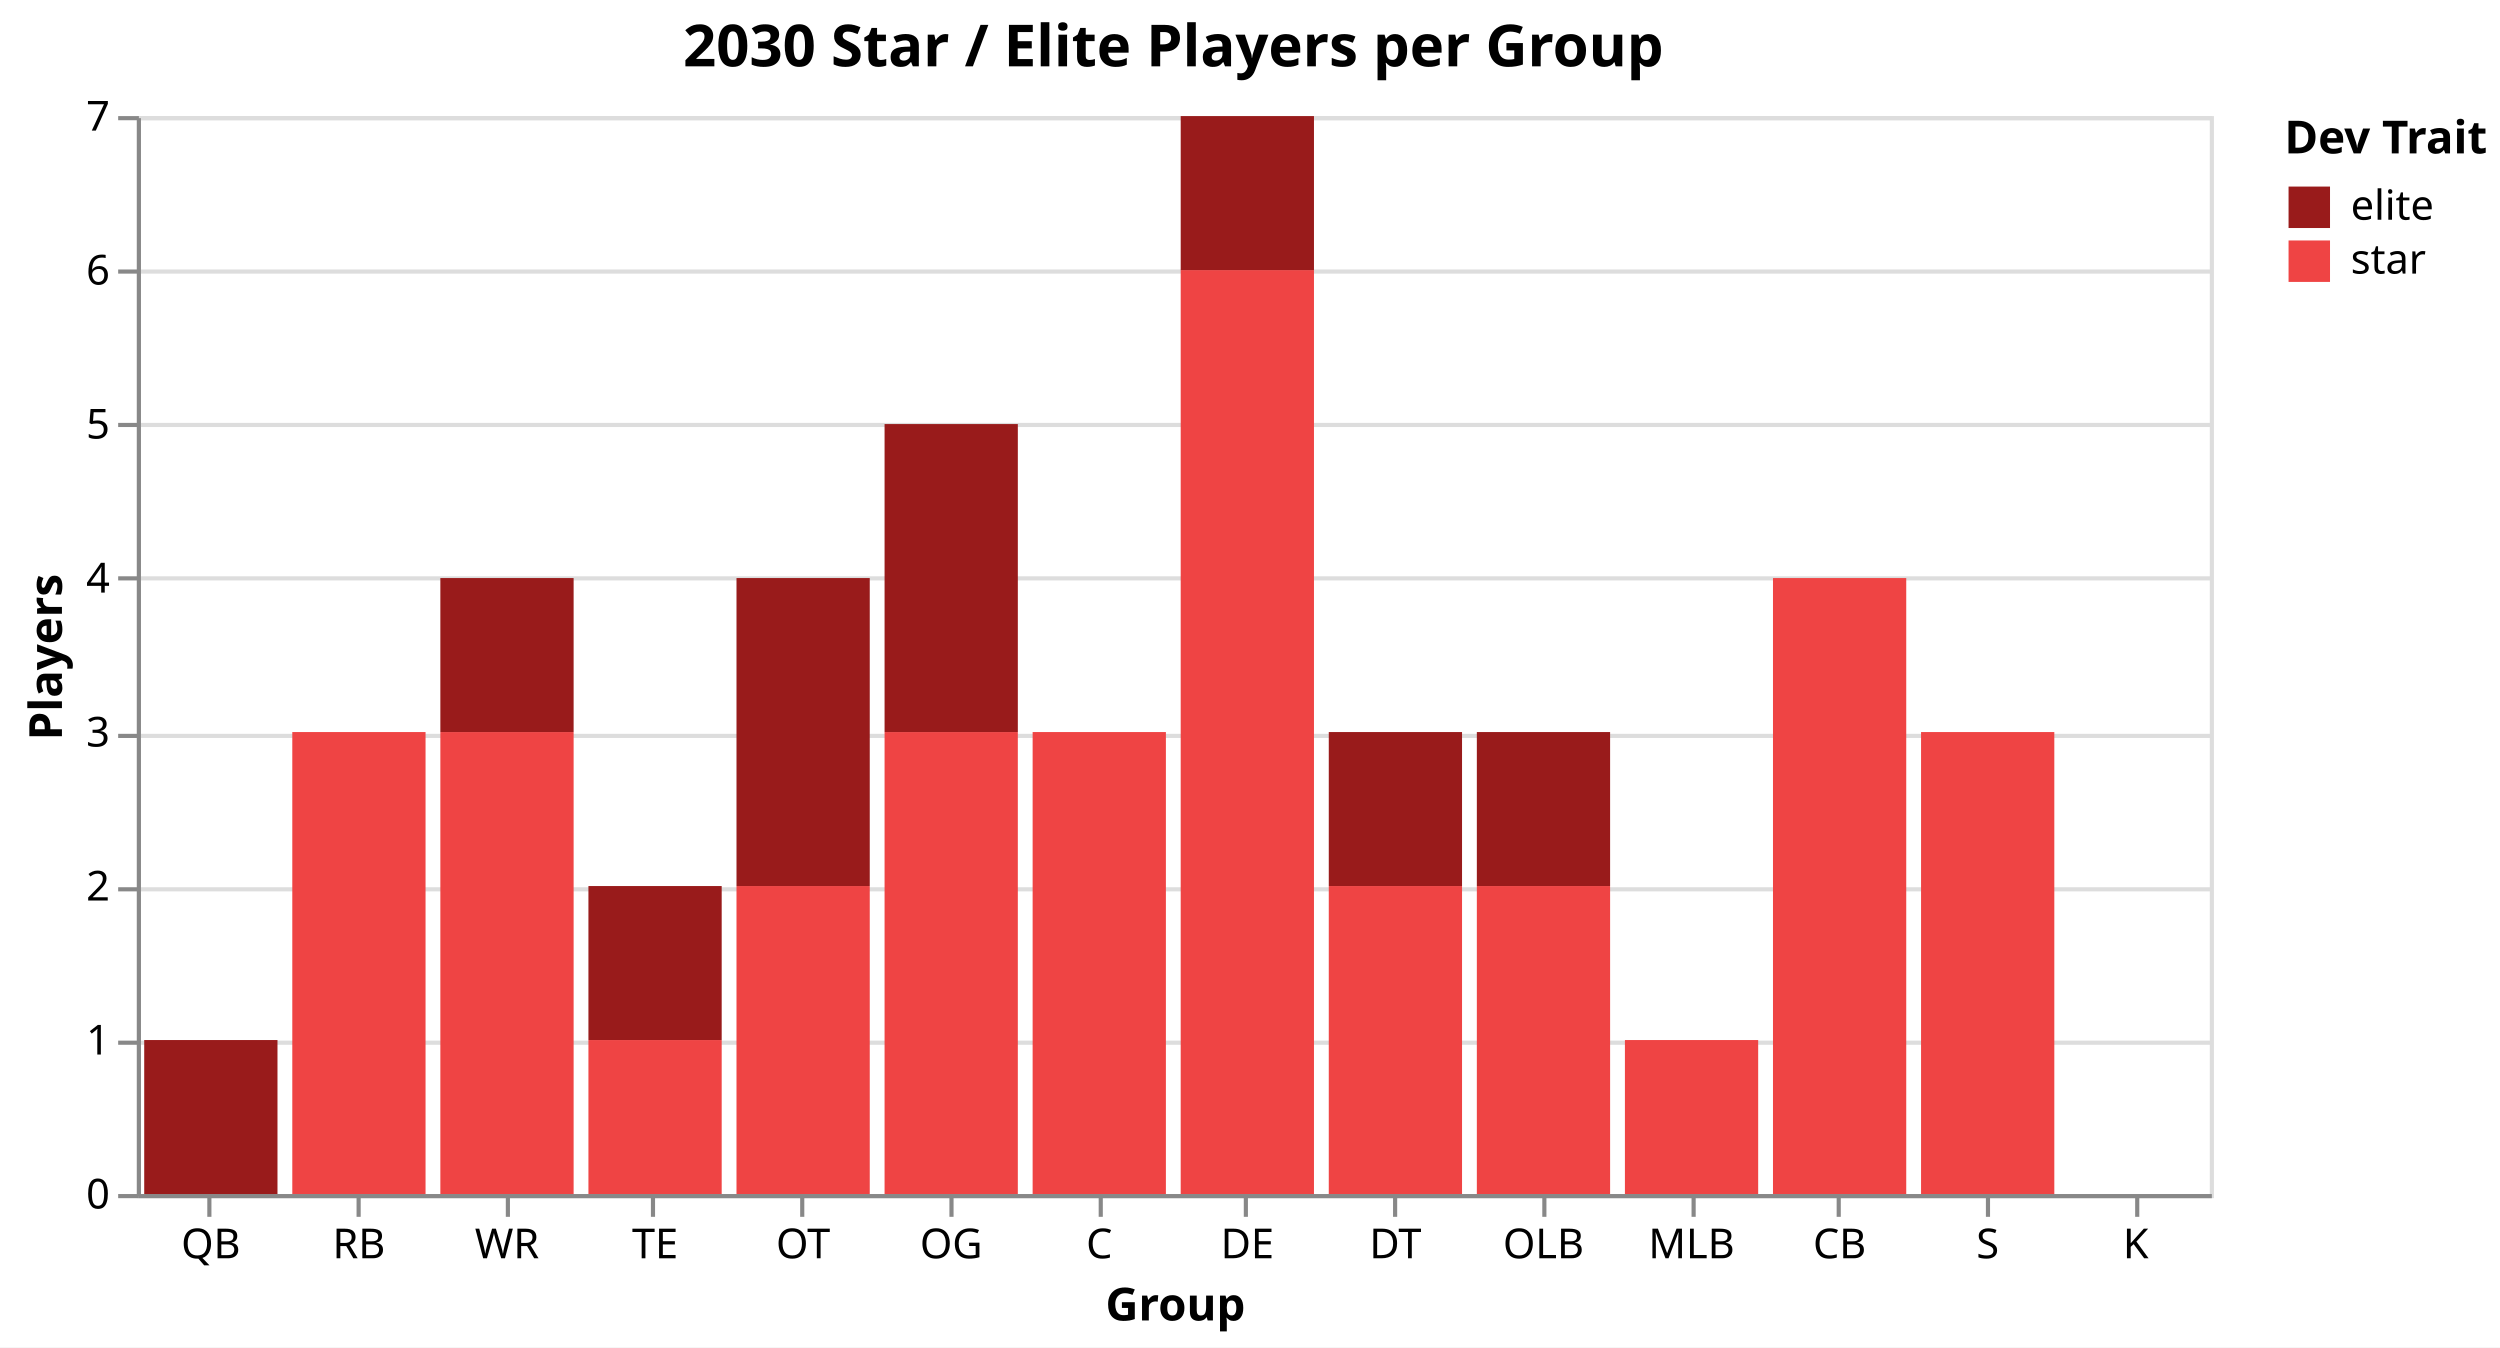
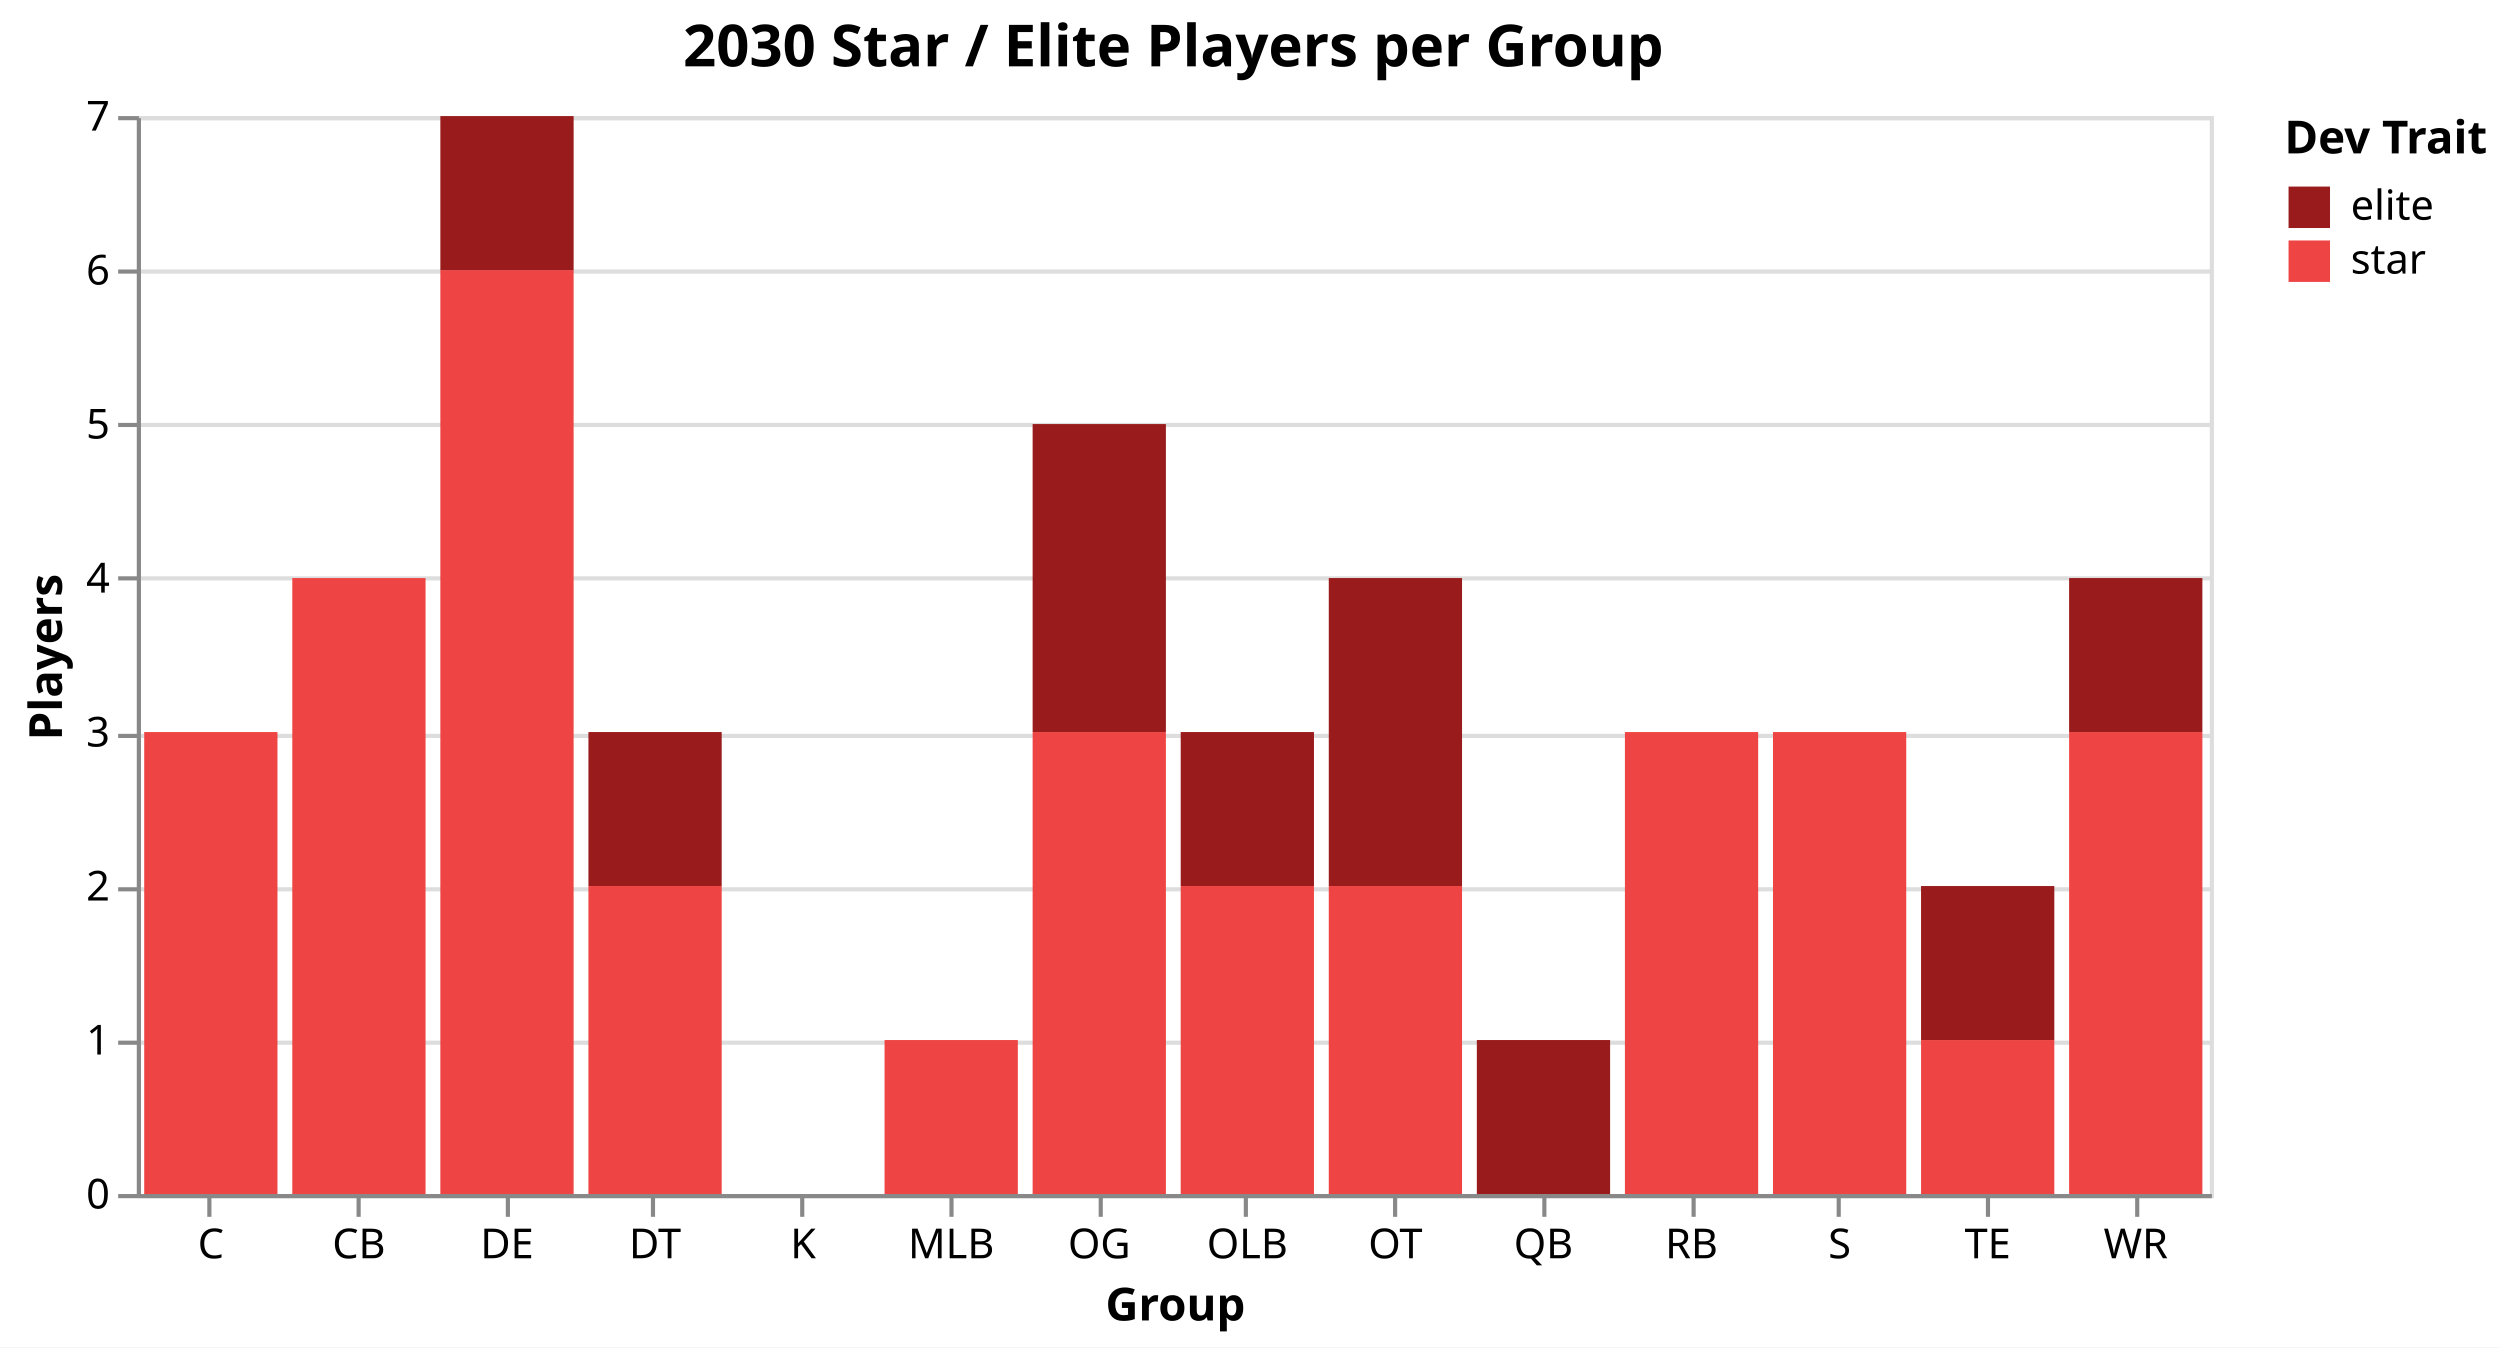
<svg xmlns="http://www.w3.org/2000/svg" version="1.1" class="marks" width="603" height="325" viewBox="0 0 603 325">
  <rect width="603" height="325" fill="white" />
  <g fill="none" stroke-miterlimit="10" transform="translate(33,28)">
    <g class="mark-group role-frame root" role="graphics-object" aria-roledescription="group mark container">
      <g transform="translate(0,0)">
        <path class="background" aria-hidden="true" d="M0.5,0.5h500v260h-500Z" stroke="#ddd" />
        <g>
          <g class="mark-group role-axis" aria-hidden="true">
            <g transform="translate(0.5,0.5)">
              <path class="background" aria-hidden="true" d="M0,0h0v0h0Z" pointer-events="none" />
              <g>
                <g class="mark-rule role-axis-grid" pointer-events="none">
                  <line transform="translate(0,260)" x2="500" y2="0" stroke="#ddd" stroke-width="1" opacity="1" />
                  <line transform="translate(0,223)" x2="500" y2="0" stroke="#ddd" stroke-width="1" opacity="1" />
                  <line transform="translate(0,186)" x2="500" y2="0" stroke="#ddd" stroke-width="1" opacity="1" />
                  <line transform="translate(0,149)" x2="500" y2="0" stroke="#ddd" stroke-width="1" opacity="1" />
                  <line transform="translate(0,111)" x2="500" y2="0" stroke="#ddd" stroke-width="1" opacity="1" />
                  <line transform="translate(0,74)" x2="500" y2="0" stroke="#ddd" stroke-width="1" opacity="1" />
                  <line transform="translate(0,37)" x2="500" y2="0" stroke="#ddd" stroke-width="1" opacity="1" />
                  <line transform="translate(0,0)" x2="500" y2="0" stroke="#ddd" stroke-width="1" opacity="1" />
                </g>
              </g>
              <path class="foreground" aria-hidden="true" d="" pointer-events="none" display="none" />
            </g>
          </g>
-           <g class="mark-group role-axis" role="graphics-symbol" aria-roledescription="axis" aria-label="X-axis titled 'Group' for a discrete scale with 14 values: QB, RB, WR, TE, OT, ending with K">
+           <g class="mark-group role-axis" role="graphics-symbol" aria-roledescription="axis" aria-label="X-axis titled 'Group' for a discrete scale with 14 values: C, CB, DE, DT, K, ending with WR">
            <g transform="translate(0.5,260.5)">
              <path class="background" aria-hidden="true" d="M0,0h0v0h0Z" pointer-events="none" />
              <g>
                <g class="mark-rule role-axis-tick" pointer-events="none">
                  <line transform="translate(17,0)" x2="0" y2="5" stroke="#888" stroke-width="1" opacity="1" />
                  <line transform="translate(53,0)" x2="0" y2="5" stroke="#888" stroke-width="1" opacity="1" />
                  <line transform="translate(89,0)" x2="0" y2="5" stroke="#888" stroke-width="1" opacity="1" />
                  <line transform="translate(124,0)" x2="0" y2="5" stroke="#888" stroke-width="1" opacity="1" />
                  <line transform="translate(160,0)" x2="0" y2="5" stroke="#888" stroke-width="1" opacity="1" />
                  <line transform="translate(196,0)" x2="0" y2="5" stroke="#888" stroke-width="1" opacity="1" />
                  <line transform="translate(232,0)" x2="0" y2="5" stroke="#888" stroke-width="1" opacity="1" />
                  <line transform="translate(267,0)" x2="0" y2="5" stroke="#888" stroke-width="1" opacity="1" />
                  <line transform="translate(303,0)" x2="0" y2="5" stroke="#888" stroke-width="1" opacity="1" />
                  <line transform="translate(339,0)" x2="0" y2="5" stroke="#888" stroke-width="1" opacity="1" />
                  <line transform="translate(375,0)" x2="0" y2="5" stroke="#888" stroke-width="1" opacity="1" />
                  <line transform="translate(410,0)" x2="0" y2="5" stroke="#888" stroke-width="1" opacity="1" />
                  <line transform="translate(446,0)" x2="0" y2="5" stroke="#888" stroke-width="1" opacity="1" />
                  <line transform="translate(482,0)" x2="0" y2="5" stroke="#888" stroke-width="1" opacity="1" />
                </g>
                <g class="mark-text role-axis-label" pointer-events="none">
-                   <text text-anchor="middle" transform="translate(17.35714,15)" font-family="sans-serif" font-size="10px" fill="#000" opacity="1">QB</text>
-                   <text text-anchor="middle" transform="translate(53.07143,15)" font-family="sans-serif" font-size="10px" fill="#000" opacity="1">RB</text>
-                   <text text-anchor="middle" transform="translate(88.78571,15)" font-family="sans-serif" font-size="10px" fill="#000" opacity="1">WR</text>
-                   <text text-anchor="middle" transform="translate(124.5,15)" font-family="sans-serif" font-size="10px" fill="#000" opacity="1">TE</text>
-                   <text text-anchor="middle" transform="translate(160.2143,15)" font-family="sans-serif" font-size="10px" fill="#000" opacity="1">OT</text>
-                   <text text-anchor="middle" transform="translate(195.9286,15)" font-family="sans-serif" font-size="10px" fill="#000" opacity="1">OG</text>
-                   <text text-anchor="middle" transform="translate(231.6429,15)" font-family="sans-serif" font-size="10px" fill="#000" opacity="1">C</text>
-                   <text text-anchor="middle" transform="translate(267.3571,15)" font-family="sans-serif" font-size="10px" fill="#000" opacity="1">DE</text>
-                   <text text-anchor="middle" transform="translate(303.0714,15)" font-family="sans-serif" font-size="10px" fill="#000" opacity="1">DT</text>
-                   <text text-anchor="middle" transform="translate(338.7857,15)" font-family="sans-serif" font-size="10px" fill="#000" opacity="1">OLB</text>
-                   <text text-anchor="middle" transform="translate(374.5,15)" font-family="sans-serif" font-size="10px" fill="#000" opacity="1">MLB</text>
-                   <text text-anchor="middle" transform="translate(410.2143,15)" font-family="sans-serif" font-size="10px" fill="#000" opacity="1">CB</text>
-                   <text text-anchor="middle" transform="translate(445.9286,15)" font-family="sans-serif" font-size="10px" fill="#000" opacity="1">S</text>
-                   <text text-anchor="middle" transform="translate(481.6429,15)" font-family="sans-serif" font-size="10px" fill="#000" opacity="1">K</text>
+                   <text text-anchor="middle" transform="translate(17.35714,15)" font-family="sans-serif" font-size="10px" fill="#000" opacity="1">C</text>
+                   <text text-anchor="middle" transform="translate(53.07143,15)" font-family="sans-serif" font-size="10px" fill="#000" opacity="1">CB</text>
+                   <text text-anchor="middle" transform="translate(88.78571,15)" font-family="sans-serif" font-size="10px" fill="#000" opacity="1">DE</text>
+                   <text text-anchor="middle" transform="translate(124.5,15)" font-family="sans-serif" font-size="10px" fill="#000" opacity="1">DT</text>
+                   <text text-anchor="middle" transform="translate(160.2143,15)" font-family="sans-serif" font-size="10px" fill="#000" opacity="1">K</text>
+                   <text text-anchor="middle" transform="translate(195.9286,15)" font-family="sans-serif" font-size="10px" fill="#000" opacity="1">MLB</text>
+                   <text text-anchor="middle" transform="translate(231.6429,15)" font-family="sans-serif" font-size="10px" fill="#000" opacity="1">OG</text>
+                   <text text-anchor="middle" transform="translate(267.3571,15)" font-family="sans-serif" font-size="10px" fill="#000" opacity="1">OLB</text>
+                   <text text-anchor="middle" transform="translate(303.0714,15)" font-family="sans-serif" font-size="10px" fill="#000" opacity="1">OT</text>
+                   <text text-anchor="middle" transform="translate(338.7857,15)" font-family="sans-serif" font-size="10px" fill="#000" opacity="1">QB</text>
+                   <text text-anchor="middle" transform="translate(374.5,15)" font-family="sans-serif" font-size="10px" fill="#000" opacity="1">RB</text>
+                   <text text-anchor="middle" transform="translate(410.2143,15)" font-family="sans-serif" font-size="10px" fill="#000" opacity="1">S</text>
+                   <text text-anchor="middle" transform="translate(445.9286,15)" font-family="sans-serif" font-size="10px" fill="#000" opacity="1">TE</text>
+                   <text text-anchor="middle" transform="translate(481.6429,15)" font-family="sans-serif" font-size="10px" fill="#000" opacity="1">WR</text>
                </g>
                <g class="mark-rule role-axis-domain" pointer-events="none">
                  <line transform="translate(0,0)" x2="500" y2="0" stroke="#888" stroke-width="1" opacity="1" />
                </g>
                <g class="mark-text role-axis-title" pointer-events="none">
                  <text text-anchor="middle" transform="translate(250,30)" font-family="sans-serif" font-size="11px" font-weight="bold" fill="#000" opacity="1">Group</text>
                </g>
              </g>
              <path class="foreground" aria-hidden="true" d="" pointer-events="none" display="none" />
            </g>
          </g>
          <g class="mark-group role-axis" role="graphics-symbol" aria-roledescription="axis" aria-label="Y-axis titled 'Players' for a linear scale with values from 0 to 7">
            <g transform="translate(0.5,0.5)">
              <path class="background" aria-hidden="true" d="M0,0h0v0h0Z" pointer-events="none" />
              <g>
                <g class="mark-rule role-axis-tick" pointer-events="none">
                  <line transform="translate(0,260)" x2="-5" y2="0" stroke="#888" stroke-width="1" opacity="1" />
                  <line transform="translate(0,223)" x2="-5" y2="0" stroke="#888" stroke-width="1" opacity="1" />
                  <line transform="translate(0,186)" x2="-5" y2="0" stroke="#888" stroke-width="1" opacity="1" />
                  <line transform="translate(0,149)" x2="-5" y2="0" stroke="#888" stroke-width="1" opacity="1" />
                  <line transform="translate(0,111)" x2="-5" y2="0" stroke="#888" stroke-width="1" opacity="1" />
                  <line transform="translate(0,74)" x2="-5" y2="0" stroke="#888" stroke-width="1" opacity="1" />
                  <line transform="translate(0,37)" x2="-5" y2="0" stroke="#888" stroke-width="1" opacity="1" />
                  <line transform="translate(0,0)" x2="-5" y2="0" stroke="#888" stroke-width="1" opacity="1" />
                </g>
                <g class="mark-text role-axis-label" pointer-events="none">
                  <text text-anchor="end" transform="translate(-7,263)" font-family="sans-serif" font-size="10px" fill="#000" opacity="1">0</text>
                  <text text-anchor="end" transform="translate(-7,225.8571)" font-family="sans-serif" font-size="10px" fill="#000" opacity="1">1</text>
                  <text text-anchor="end" transform="translate(-7,188.7143)" font-family="sans-serif" font-size="10px" fill="#000" opacity="1">2</text>
                  <text text-anchor="end" transform="translate(-7,151.5714)" font-family="sans-serif" font-size="10px" fill="#000" opacity="1">3</text>
                  <text text-anchor="end" transform="translate(-7,114.4286)" font-family="sans-serif" font-size="10px" fill="#000" opacity="1">4</text>
                  <text text-anchor="end" transform="translate(-7,77.28571)" font-family="sans-serif" font-size="10px" fill="#000" opacity="1">5</text>
                  <text text-anchor="end" transform="translate(-7,40.14286)" font-family="sans-serif" font-size="10px" fill="#000" opacity="1">6</text>
                  <text text-anchor="end" transform="translate(-7,3)" font-family="sans-serif" font-size="10px" fill="#000" opacity="1">7</text>
                </g>
                <g class="mark-rule role-axis-domain" pointer-events="none">
                  <line transform="translate(0,260)" x2="0" y2="-260" stroke="#888" stroke-width="1" opacity="1" />
                </g>
                <g class="mark-text role-axis-title" pointer-events="none">
                  <text text-anchor="middle" transform="translate(-16.56152,130) rotate(-90) translate(0,-2)" font-family="sans-serif" font-size="11px" font-weight="bold" fill="#000" opacity="1">Players</text>
                </g>
              </g>
              <path class="foreground" aria-hidden="true" d="" pointer-events="none" display="none" />
            </g>
          </g>
          <g class="mark-rect role-mark marks" role="graphics-object" aria-roledescription="rect mark container">
-             <path aria-label="Group: QB; Players: 0; Dev Trait: star; dev_trait_order: 2" role="graphics-symbol" aria-roledescription="bar" d="M1.786,260h32.143v0h-32.143Z" fill="#ef4444" />
-             <path aria-label="Group: QB; Players: 1; Dev Trait: elite; dev_trait_order: 3" role="graphics-symbol" aria-roledescription="bar" d="M1.786,222.857h32.143v37.143h-32.143Z" fill="#991b1b" />
-             <path aria-label="Group: RB; Players: 3; Dev Trait: star; dev_trait_order: 2" role="graphics-symbol" aria-roledescription="bar" d="M37.5,148.571h32.143v111.429h-32.143Z" fill="#ef4444" />
-             <path aria-label="Group: RB; Players: 0; Dev Trait: elite; dev_trait_order: 3" role="graphics-symbol" aria-roledescription="bar" d="M37.5,148.571h32.143v0h-32.143Z" fill="#991b1b" />
-             <path aria-label="Group: WR; Players: 3; Dev Trait: star; dev_trait_order: 2" role="graphics-symbol" aria-roledescription="bar" d="M73.214,148.571h32.143v111.429h-32.143Z" fill="#ef4444" />
-             <path aria-label="Group: WR; Players: 1; Dev Trait: elite; dev_trait_order: 3" role="graphics-symbol" aria-roledescription="bar" d="M73.214,111.429h32.143v37.143h-32.143Z" fill="#991b1b" />
-             <path aria-label="Group: TE; Players: 1; Dev Trait: star; dev_trait_order: 2" role="graphics-symbol" aria-roledescription="bar" d="M108.929,222.857h32.143v37.143h-32.143Z" fill="#ef4444" />
-             <path aria-label="Group: TE; Players: 1; Dev Trait: elite; dev_trait_order: 3" role="graphics-symbol" aria-roledescription="bar" d="M108.929,185.714h32.143v37.143h-32.143Z" fill="#991b1b" />
-             <path aria-label="Group: OT; Players: 2; Dev Trait: star; dev_trait_order: 2" role="graphics-symbol" aria-roledescription="bar" d="M144.643,185.714h32.143v74.286h-32.143Z" fill="#ef4444" />
-             <path aria-label="Group: OT; Players: 2; Dev Trait: elite; dev_trait_order: 3" role="graphics-symbol" aria-roledescription="bar" d="M144.643,111.429h32.143v74.286h-32.143Z" fill="#991b1b" />
-             <path aria-label="Group: OG; Players: 3; Dev Trait: star; dev_trait_order: 2" role="graphics-symbol" aria-roledescription="bar" d="M180.357,148.571h32.143v111.429h-32.143Z" fill="#ef4444" />
-             <path aria-label="Group: OG; Players: 2; Dev Trait: elite; dev_trait_order: 3" role="graphics-symbol" aria-roledescription="bar" d="M180.357,74.286h32.143v74.286h-32.143Z" fill="#991b1b" />
-             <path aria-label="Group: C; Players: 3; Dev Trait: star; dev_trait_order: 2" role="graphics-symbol" aria-roledescription="bar" d="M216.071,148.571h32.143v111.429h-32.143Z" fill="#ef4444" />
-             <path aria-label="Group: C; Players: 0; Dev Trait: elite; dev_trait_order: 3" role="graphics-symbol" aria-roledescription="bar" d="M216.071,148.571h32.143v0h-32.143Z" fill="#991b1b" />
-             <path aria-label="Group: DE; Players: 6; Dev Trait: star; dev_trait_order: 2" role="graphics-symbol" aria-roledescription="bar" d="M251.786,37.143h32.143v222.857h-32.143Z" fill="#ef4444" />
-             <path aria-label="Group: DE; Players: 1; Dev Trait: elite; dev_trait_order: 3" role="graphics-symbol" aria-roledescription="bar" d="M251.786,0h32.143v37.143h-32.143Z" fill="#991b1b" />
-             <path aria-label="Group: DT; Players: 2; Dev Trait: star; dev_trait_order: 2" role="graphics-symbol" aria-roledescription="bar" d="M287.5,185.714h32.143v74.286h-32.143Z" fill="#ef4444" />
-             <path aria-label="Group: DT; Players: 1; Dev Trait: elite; dev_trait_order: 3" role="graphics-symbol" aria-roledescription="bar" d="M287.5,148.571h32.143v37.143h-32.143Z" fill="#991b1b" />
-             <path aria-label="Group: OLB; Players: 2; Dev Trait: star; dev_trait_order: 2" role="graphics-symbol" aria-roledescription="bar" d="M323.214,185.714h32.143v74.286h-32.143Z" fill="#ef4444" />
-             <path aria-label="Group: OLB; Players: 1; Dev Trait: elite; dev_trait_order: 3" role="graphics-symbol" aria-roledescription="bar" d="M323.214,148.571h32.143v37.143h-32.143Z" fill="#991b1b" />
-             <path aria-label="Group: MLB; Players: 1; Dev Trait: star; dev_trait_order: 2" role="graphics-symbol" aria-roledescription="bar" d="M358.929,222.857h32.143v37.143h-32.143Z" fill="#ef4444" />
-             <path aria-label="Group: MLB; Players: 0; Dev Trait: elite; dev_trait_order: 3" role="graphics-symbol" aria-roledescription="bar" d="M358.929,222.857h32.143v0h-32.143Z" fill="#991b1b" />
-             <path aria-label="Group: CB; Players: 4; Dev Trait: star; dev_trait_order: 2" role="graphics-symbol" aria-roledescription="bar" d="M394.643,111.429h32.143v148.571h-32.143Z" fill="#ef4444" />
-             <path aria-label="Group: CB; Players: 0; Dev Trait: elite; dev_trait_order: 3" role="graphics-symbol" aria-roledescription="bar" d="M394.643,111.429h32.143v0h-32.143Z" fill="#991b1b" />
-             <path aria-label="Group: S; Players: 3; Dev Trait: star; dev_trait_order: 2" role="graphics-symbol" aria-roledescription="bar" d="M430.357,148.571h32.143v111.429h-32.143Z" fill="#ef4444" />
-             <path aria-label="Group: S; Players: 0; Dev Trait: elite; dev_trait_order: 3" role="graphics-symbol" aria-roledescription="bar" d="M430.357,148.571h32.143v0h-32.143Z" fill="#991b1b" />
-             <path aria-label="Group: K; Players: 0; Dev Trait: star; dev_trait_order: 2" role="graphics-symbol" aria-roledescription="bar" d="M466.071,260h32.143v0h-32.143Z" fill="#ef4444" />
-             <path aria-label="Group: K; Players: 0; Dev Trait: elite; dev_trait_order: 3" role="graphics-symbol" aria-roledescription="bar" d="M466.071,260h32.143v0h-32.143Z" fill="#991b1b" />
+             <path aria-label="Group: C; Players: 3; Dev Trait: star; dev_trait_order: 2" role="graphics-symbol" aria-roledescription="bar" d="M1.786,148.571h32.143v111.429h-32.143Z" fill="#ef4444" />
+             <path aria-label="Group: C; Players: 0; Dev Trait: elite; dev_trait_order: 3" role="graphics-symbol" aria-roledescription="bar" d="M1.786,148.571h32.143v0h-32.143Z" fill="#991b1b" />
+             <path aria-label="Group: CB; Players: 4; Dev Trait: star; dev_trait_order: 2" role="graphics-symbol" aria-roledescription="bar" d="M37.5,111.429h32.143v148.571h-32.143Z" fill="#ef4444" />
+             <path aria-label="Group: CB; Players: 0; Dev Trait: elite; dev_trait_order: 3" role="graphics-symbol" aria-roledescription="bar" d="M37.5,111.429h32.143v0h-32.143Z" fill="#991b1b" />
+             <path aria-label="Group: DE; Players: 6; Dev Trait: star; dev_trait_order: 2" role="graphics-symbol" aria-roledescription="bar" d="M73.214,37.143h32.143v222.857h-32.143Z" fill="#ef4444" />
+             <path aria-label="Group: DE; Players: 1; Dev Trait: elite; dev_trait_order: 3" role="graphics-symbol" aria-roledescription="bar" d="M73.214,0h32.143v37.143h-32.143Z" fill="#991b1b" />
+             <path aria-label="Group: DT; Players: 2; Dev Trait: star; dev_trait_order: 2" role="graphics-symbol" aria-roledescription="bar" d="M108.929,185.714h32.143v74.286h-32.143Z" fill="#ef4444" />
+             <path aria-label="Group: DT; Players: 1; Dev Trait: elite; dev_trait_order: 3" role="graphics-symbol" aria-roledescription="bar" d="M108.929,148.571h32.143v37.143h-32.143Z" fill="#991b1b" />
+             <path aria-label="Group: K; Players: 0; Dev Trait: star; dev_trait_order: 2" role="graphics-symbol" aria-roledescription="bar" d="M144.643,260h32.143v0h-32.143Z" fill="#ef4444" />
+             <path aria-label="Group: K; Players: 0; Dev Trait: elite; dev_trait_order: 3" role="graphics-symbol" aria-roledescription="bar" d="M144.643,260h32.143v0h-32.143Z" fill="#991b1b" />
+             <path aria-label="Group: MLB; Players: 1; Dev Trait: star; dev_trait_order: 2" role="graphics-symbol" aria-roledescription="bar" d="M180.357,222.857h32.143v37.143h-32.143Z" fill="#ef4444" />
+             <path aria-label="Group: MLB; Players: 0; Dev Trait: elite; dev_trait_order: 3" role="graphics-symbol" aria-roledescription="bar" d="M180.357,222.857h32.143v0h-32.143Z" fill="#991b1b" />
+             <path aria-label="Group: OG; Players: 3; Dev Trait: star; dev_trait_order: 2" role="graphics-symbol" aria-roledescription="bar" d="M216.071,148.571h32.143v111.429h-32.143Z" fill="#ef4444" />
+             <path aria-label="Group: OG; Players: 2; Dev Trait: elite; dev_trait_order: 3" role="graphics-symbol" aria-roledescription="bar" d="M216.071,74.286h32.143v74.286h-32.143Z" fill="#991b1b" />
+             <path aria-label="Group: OLB; Players: 2; Dev Trait: star; dev_trait_order: 2" role="graphics-symbol" aria-roledescription="bar" d="M251.786,185.714h32.143v74.286h-32.143Z" fill="#ef4444" />
+             <path aria-label="Group: OLB; Players: 1; Dev Trait: elite; dev_trait_order: 3" role="graphics-symbol" aria-roledescription="bar" d="M251.786,148.571h32.143v37.143h-32.143Z" fill="#991b1b" />
+             <path aria-label="Group: OT; Players: 2; Dev Trait: star; dev_trait_order: 2" role="graphics-symbol" aria-roledescription="bar" d="M287.5,185.714h32.143v74.286h-32.143Z" fill="#ef4444" />
+             <path aria-label="Group: OT; Players: 2; Dev Trait: elite; dev_trait_order: 3" role="graphics-symbol" aria-roledescription="bar" d="M287.5,111.429h32.143v74.286h-32.143Z" fill="#991b1b" />
+             <path aria-label="Group: QB; Players: 0; Dev Trait: star; dev_trait_order: 2" role="graphics-symbol" aria-roledescription="bar" d="M323.214,260h32.143v0h-32.143Z" fill="#ef4444" />
+             <path aria-label="Group: QB; Players: 1; Dev Trait: elite; dev_trait_order: 3" role="graphics-symbol" aria-roledescription="bar" d="M323.214,222.857h32.143v37.143h-32.143Z" fill="#991b1b" />
+             <path aria-label="Group: RB; Players: 3; Dev Trait: star; dev_trait_order: 2" role="graphics-symbol" aria-roledescription="bar" d="M358.929,148.571h32.143v111.429h-32.143Z" fill="#ef4444" />
+             <path aria-label="Group: RB; Players: 0; Dev Trait: elite; dev_trait_order: 3" role="graphics-symbol" aria-roledescription="bar" d="M358.929,148.571h32.143v0h-32.143Z" fill="#991b1b" />
+             <path aria-label="Group: S; Players: 3; Dev Trait: star; dev_trait_order: 2" role="graphics-symbol" aria-roledescription="bar" d="M394.643,148.571h32.143v111.429h-32.143Z" fill="#ef4444" />
+             <path aria-label="Group: S; Players: 0; Dev Trait: elite; dev_trait_order: 3" role="graphics-symbol" aria-roledescription="bar" d="M394.643,148.571h32.143v0h-32.143Z" fill="#991b1b" />
+             <path aria-label="Group: TE; Players: 1; Dev Trait: star; dev_trait_order: 2" role="graphics-symbol" aria-roledescription="bar" d="M430.357,222.857h32.143v37.143h-32.143Z" fill="#ef4444" />
+             <path aria-label="Group: TE; Players: 1; Dev Trait: elite; dev_trait_order: 3" role="graphics-symbol" aria-roledescription="bar" d="M430.357,185.714h32.143v37.143h-32.143Z" fill="#991b1b" />
+             <path aria-label="Group: WR; Players: 3; Dev Trait: star; dev_trait_order: 2" role="graphics-symbol" aria-roledescription="bar" d="M466.071,148.571h32.143v111.429h-32.143Z" fill="#ef4444" />
+             <path aria-label="Group: WR; Players: 1; Dev Trait: elite; dev_trait_order: 3" role="graphics-symbol" aria-roledescription="bar" d="M466.071,111.429h32.143v37.143h-32.143Z" fill="#991b1b" />
          </g>
          <g class="mark-group role-legend" role="graphics-symbol" aria-roledescription="legend" aria-label="Symbol legend titled 'Dev Trait' for fill color with 2 values: elite, star">
            <g transform="translate(518,0)">
              <path class="background" aria-hidden="true" d="M0,0h47v40h-47Z" pointer-events="none" />
              <g>
                <g class="mark-group role-legend-entry">
                  <g transform="translate(0,16)">
                    <path class="background" aria-hidden="true" d="M0,0h0v0h0Z" pointer-events="none" />
                    <g>
                      <g class="mark-group role-scope" role="graphics-object" aria-roledescription="group mark container">
                        <g transform="translate(0,0)">
                          <path class="background" aria-hidden="true" d="M0,0h34.345v11h-34.345Z" pointer-events="none" opacity="1" />
                          <g>
                            <g class="mark-symbol role-legend-symbol" pointer-events="none">
                              <path transform="translate(6,6)" d="M-5,-5h10v10h-10Z" fill="#991b1b" stroke-width="1.5" opacity="1" />
                            </g>
                            <g class="mark-text role-legend-label" pointer-events="none">
                              <text text-anchor="start" transform="translate(16,9)" font-family="sans-serif" font-size="10px" fill="#000" opacity="1">elite</text>
                            </g>
                          </g>
                          <path class="foreground" aria-hidden="true" d="" pointer-events="none" display="none" />
                        </g>
                        <g transform="translate(0,13)">
                          <path class="background" aria-hidden="true" d="M0,0h34.345v11h-34.345Z" pointer-events="none" opacity="1" />
                          <g>
                            <g class="mark-symbol role-legend-symbol" pointer-events="none">
                              <path transform="translate(6,6)" d="M-5,-5h10v10h-10Z" fill="#ef4444" stroke-width="1.5" opacity="1" />
                            </g>
                            <g class="mark-text role-legend-label" pointer-events="none">
                              <text text-anchor="start" transform="translate(16,9)" font-family="sans-serif" font-size="10px" fill="#000" opacity="1">star</text>
                            </g>
                          </g>
                          <path class="foreground" aria-hidden="true" d="" pointer-events="none" display="none" />
                        </g>
                      </g>
                    </g>
                    <path class="foreground" aria-hidden="true" d="" pointer-events="none" display="none" />
                  </g>
                </g>
                <g class="mark-text role-legend-title" pointer-events="none">
                  <text text-anchor="start" transform="translate(0,9)" font-family="sans-serif" font-size="11px" font-weight="bold" fill="#000" opacity="1">Dev Trait</text>
                </g>
              </g>
              <path class="foreground" aria-hidden="true" d="" pointer-events="none" display="none" />
            </g>
          </g>
          <g class="mark-group role-title">
            <g transform="translate(250,-23)">
              <path class="background" aria-hidden="true" d="M0,0h0v0h0Z" pointer-events="none" />
              <g>
                <g class="mark-text role-title-text" role="graphics-symbol" aria-roledescription="title" aria-label="Title text '2030 Star / Elite Players per Group'" pointer-events="none">
                  <text text-anchor="middle" transform="translate(0,11)" font-family="sans-serif" font-size="14px" font-weight="bold" fill="#000" opacity="1">2030 Star / Elite Players per Group</text>
                </g>
              </g>
              <path class="foreground" aria-hidden="true" d="" pointer-events="none" display="none" />
            </g>
          </g>
        </g>
        <path class="foreground" aria-hidden="true" d="" display="none" />
      </g>
    </g>
  </g>
</svg>
